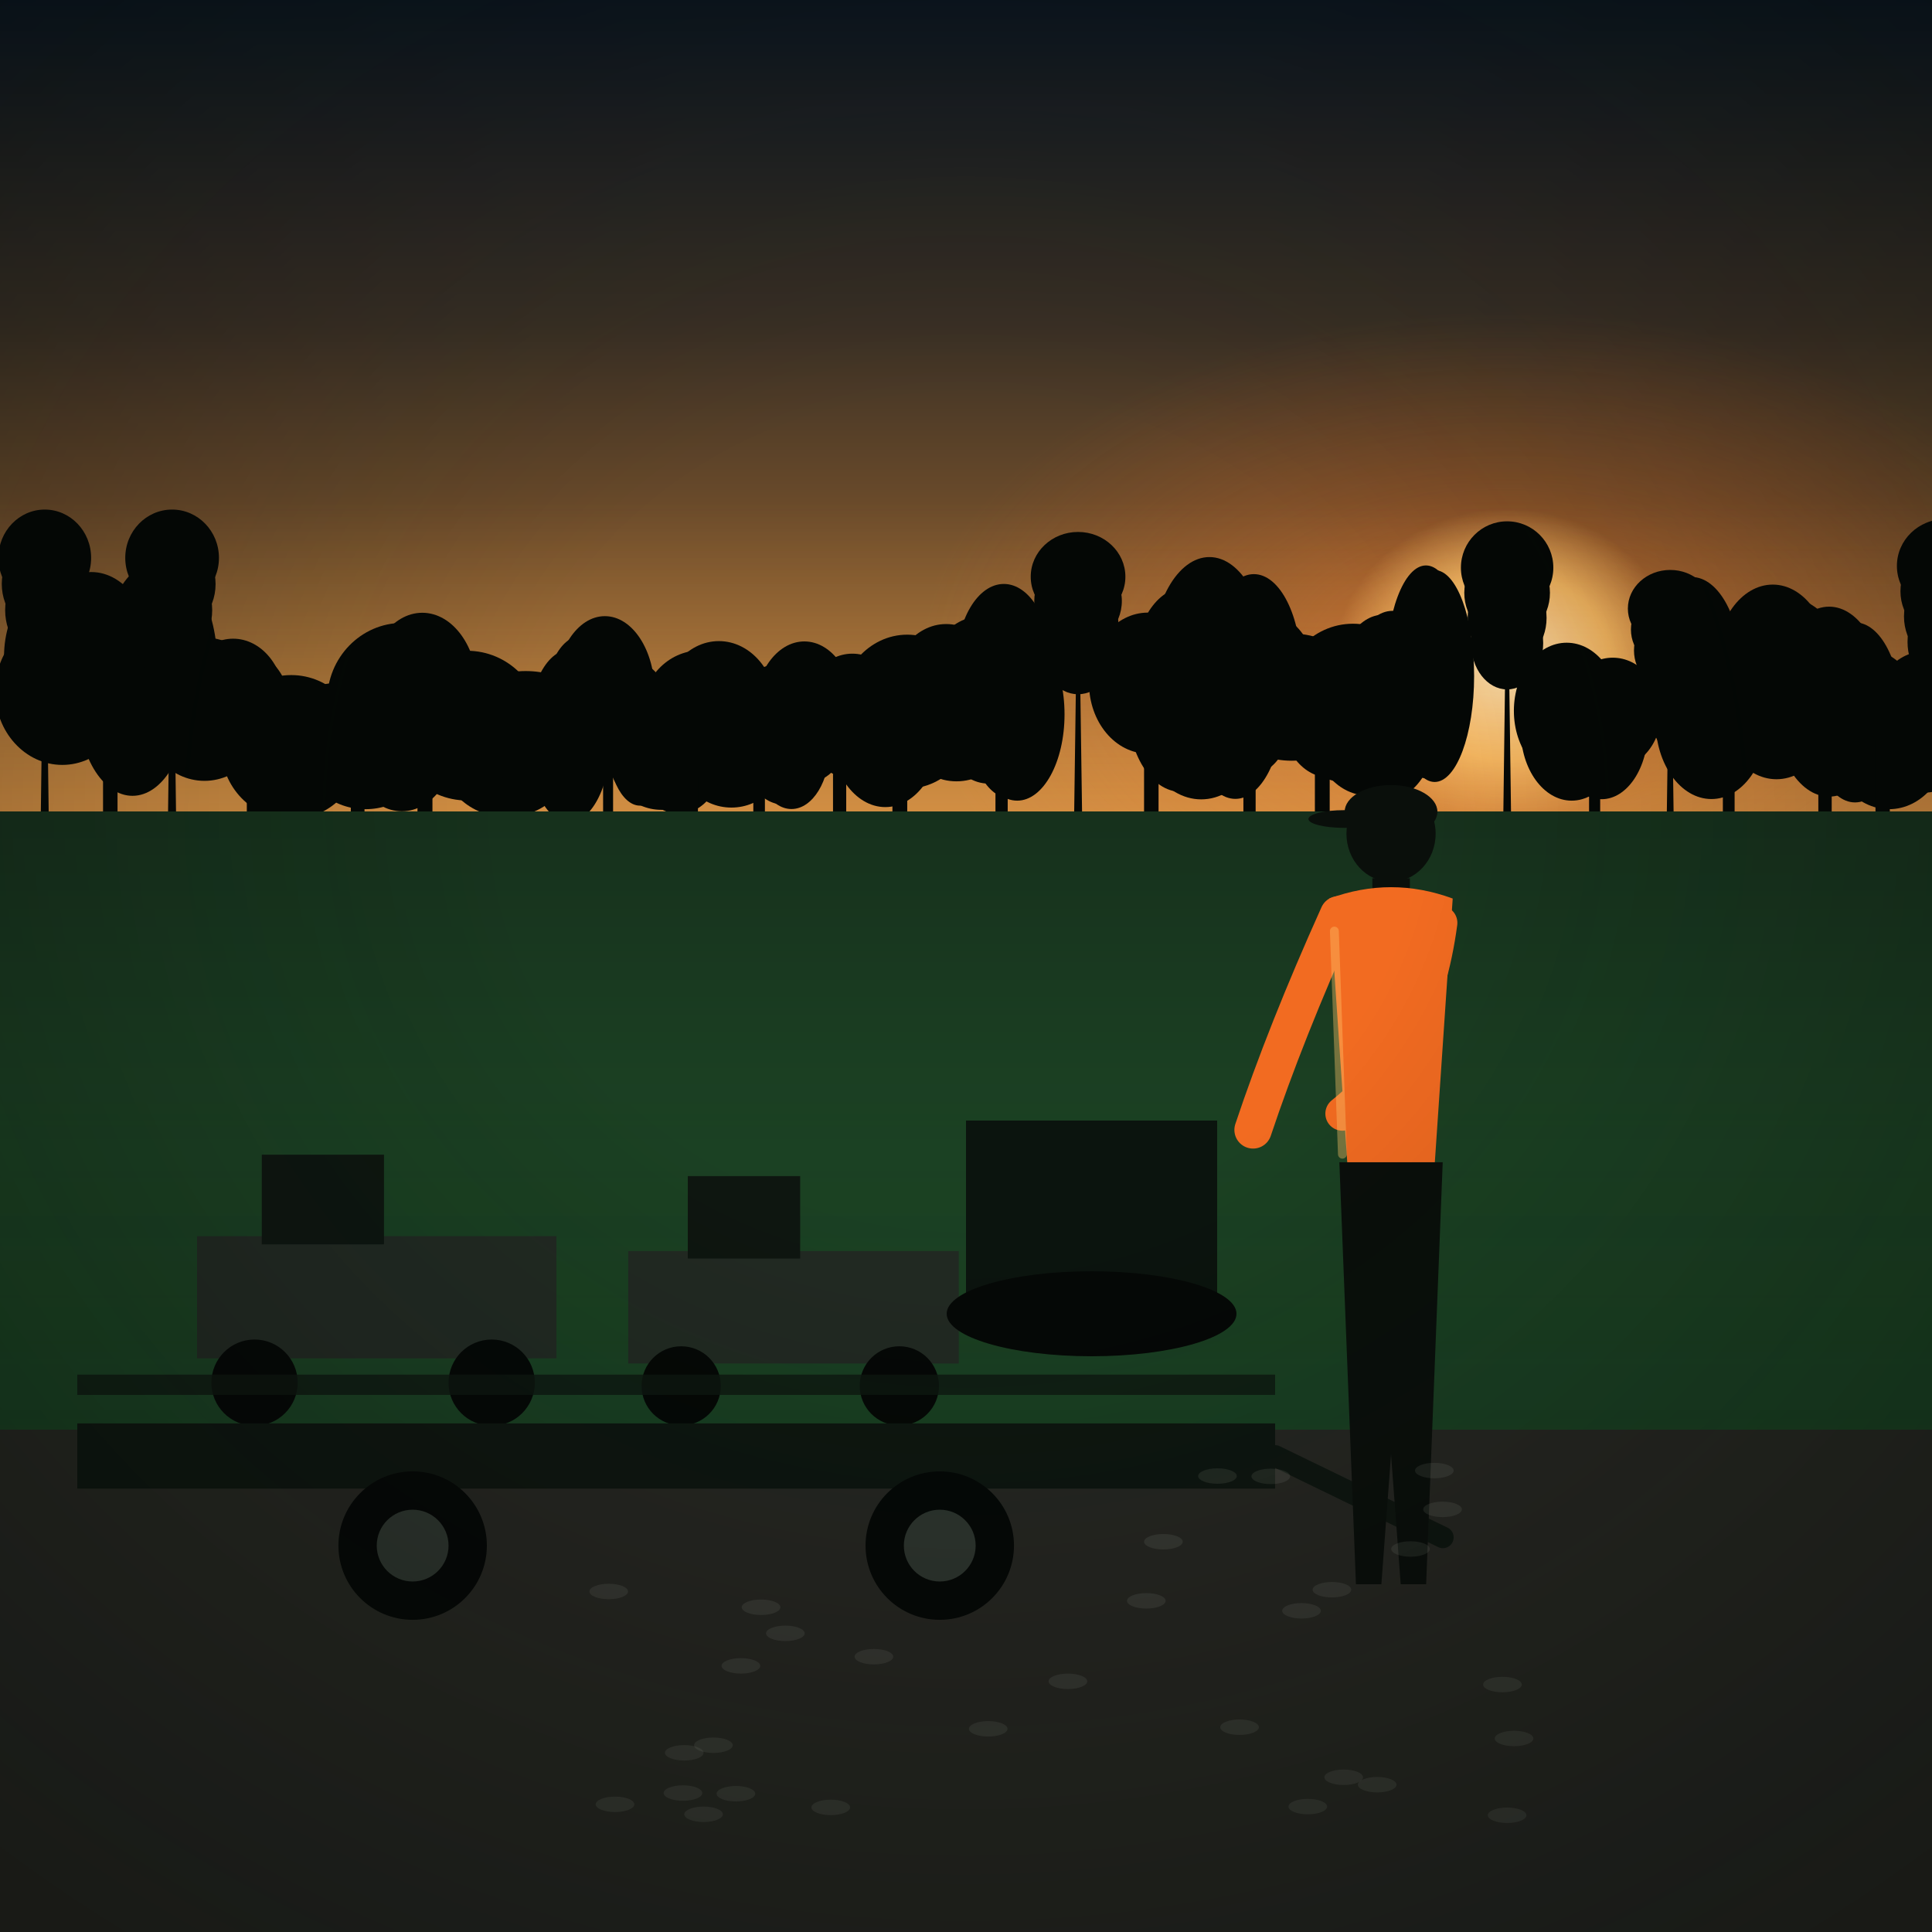
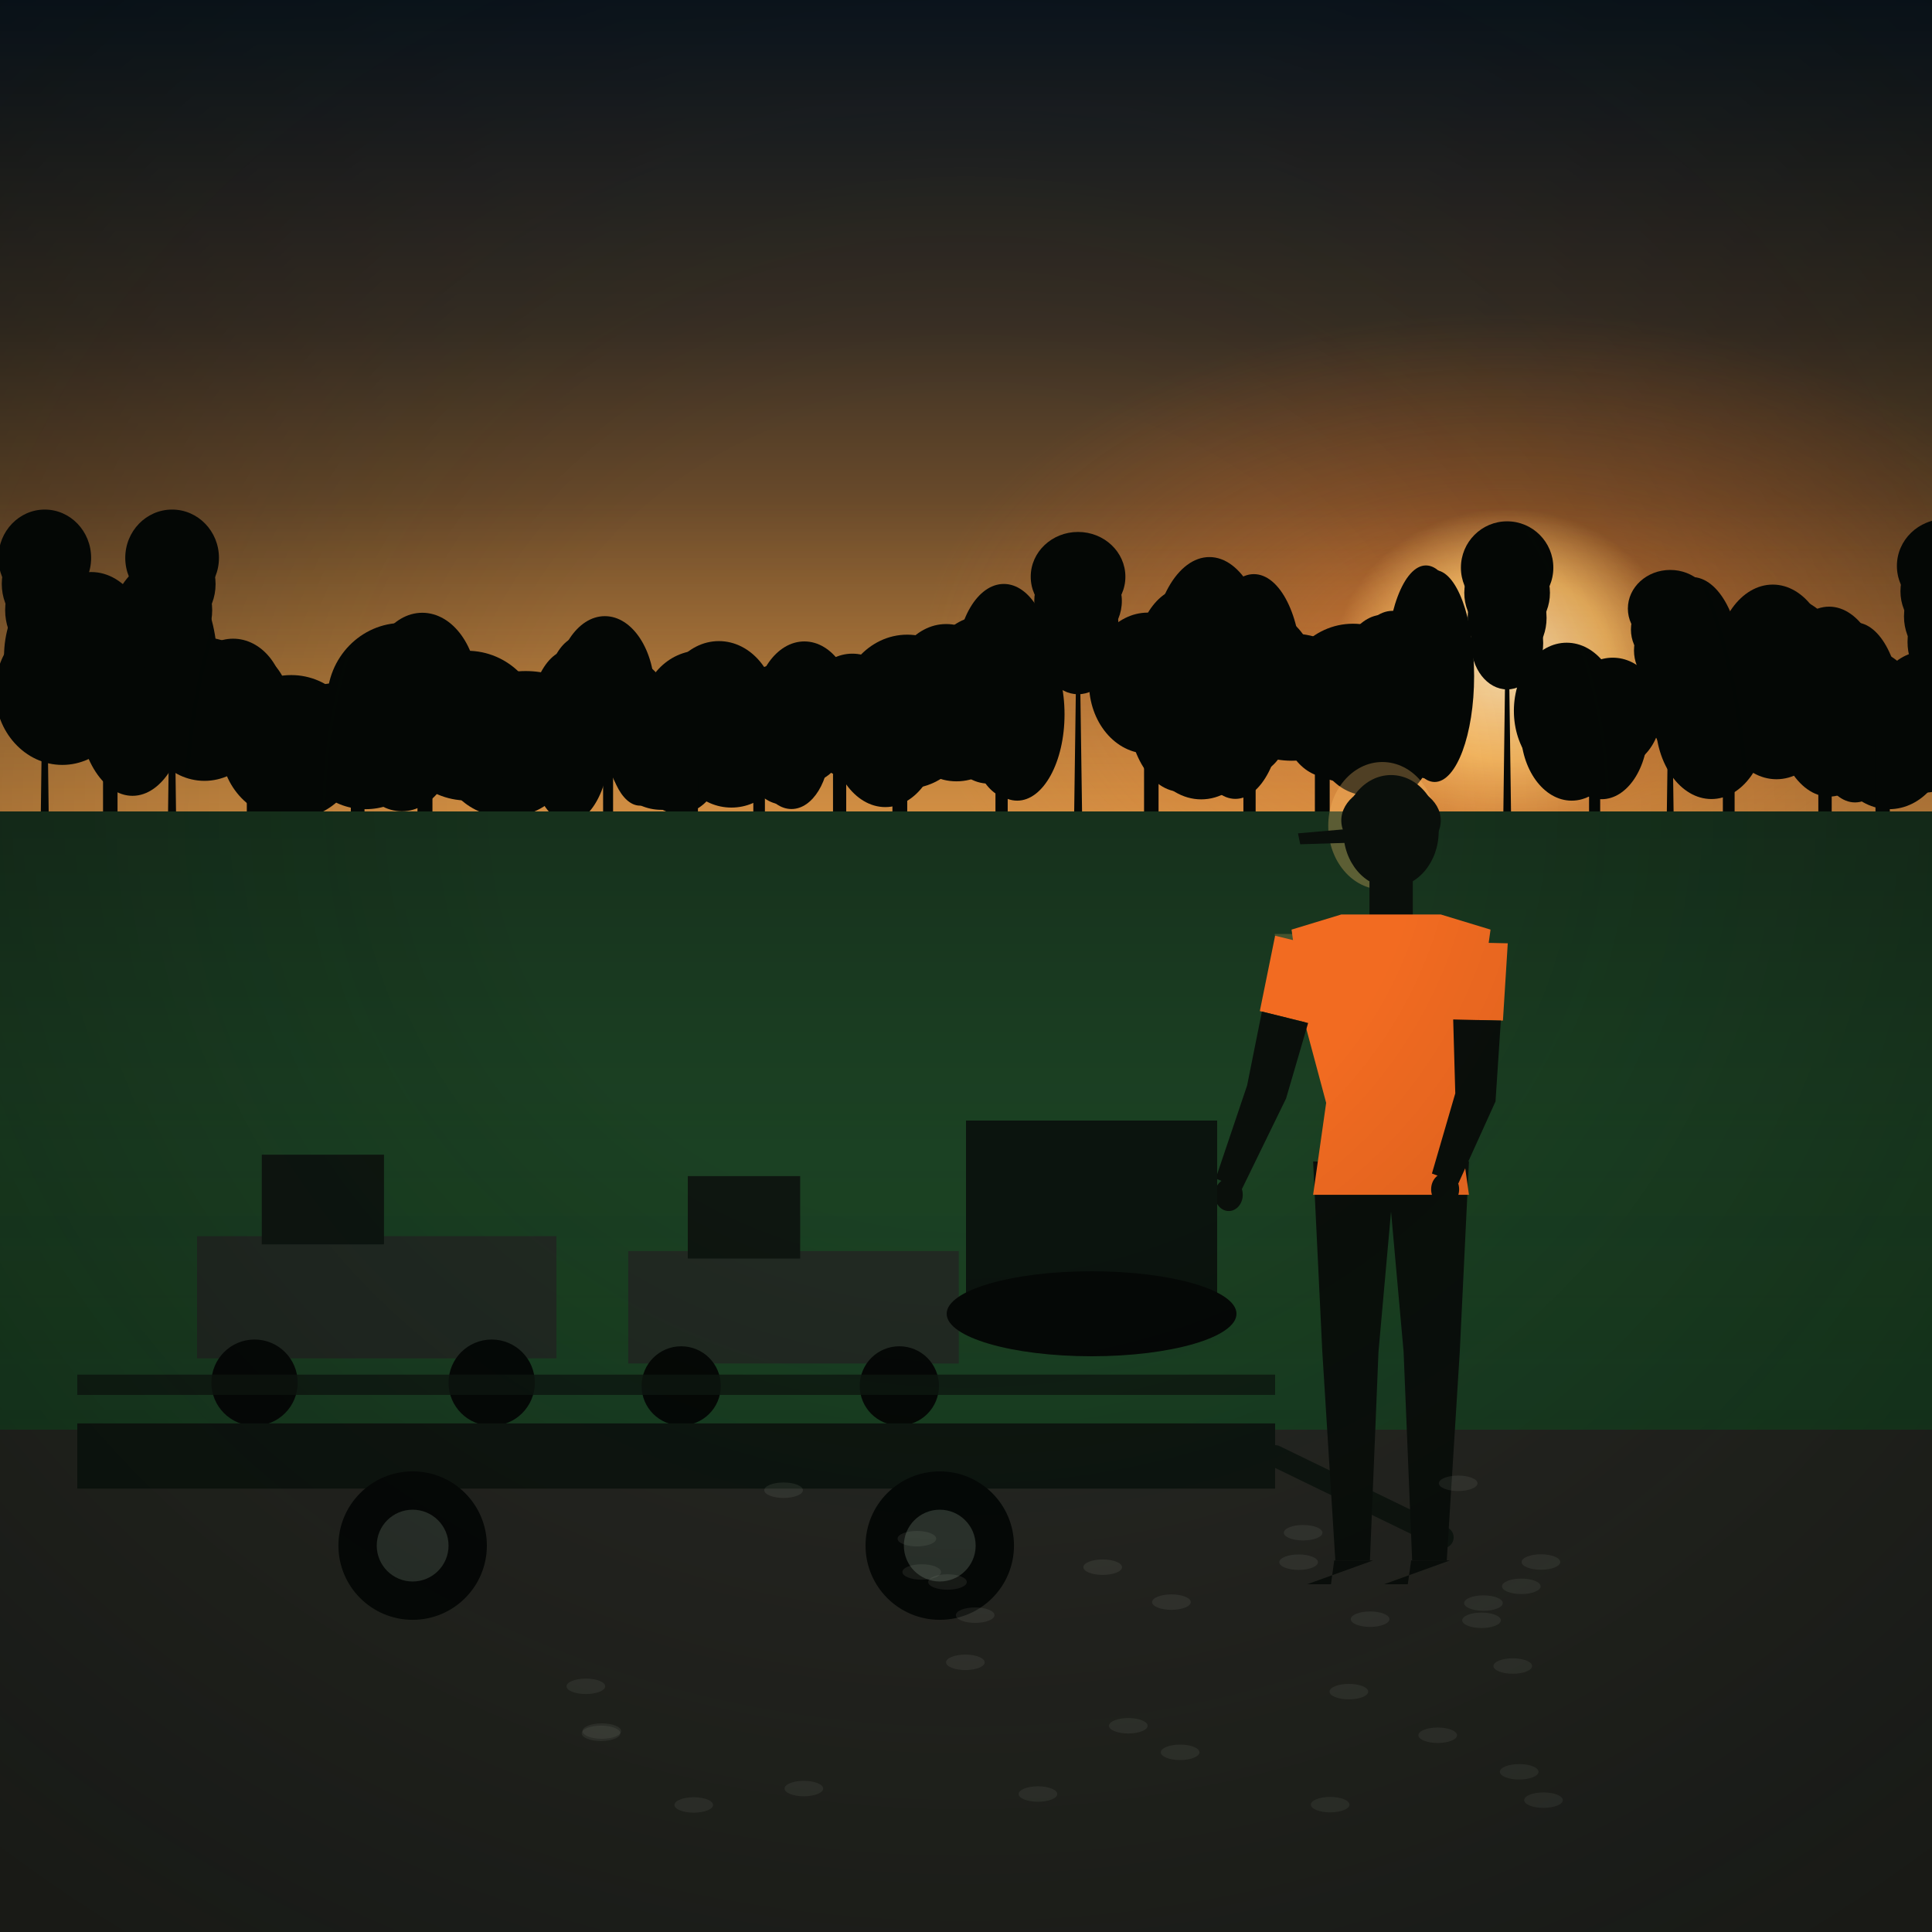
<svg xmlns="http://www.w3.org/2000/svg" width="1200" height="1200" viewBox="0 0 1200 1200" preserveAspectRatio="xMidYMid slice" role="img">
  <defs>
    <linearGradient id="crew-truck-load-l1" gradientUnits="userSpaceOnUse" x1="0" y1="0" x2="0" y2="504">
      <stop offset="0" stop-color="#0B1620" stop-opacity="1" />
      <stop offset="0.4" stop-color="#3A3025" stop-opacity="1" />
      <stop offset="0.7" stop-color="#7B542C" stop-opacity="1" />
      <stop offset="1" stop-color="#C07A34" stop-opacity="1" />
    </linearGradient>
    <radialGradient id="crew-truck-load-r2" gradientUnits="userSpaceOnUse" cx="936" cy="413.3" r="367.2" gradientTransform="translate(936 413.3) scale(1 0.6) translate(-936 -413.3)">
      <stop offset="0" stop-color="#F26B21" stop-opacity="0.5" />
      <stop offset="0.5" stop-color="#F26B21" stop-opacity="0.2" />
      <stop offset="1" stop-color="#F26B21" stop-opacity="0" />
    </radialGradient>
    <radialGradient id="crew-truck-load-r3" gradientUnits="userSpaceOnUse" cx="936" cy="413.3" r="108" gradientTransform="translate(936 413.3) scale(1 0.9) translate(-936 -413.3)">
      <stop offset="0" stop-color="#FFF0CE" stop-opacity="0.9" />
      <stop offset="0.6" stop-color="#FFC46A" stop-opacity="0.8" />
      <stop offset="1" stop-color="#FFC46A" stop-opacity="0" />
    </radialGradient>
    <linearGradient id="crew-truck-load-l4" gradientUnits="userSpaceOnUse" x1="0" y1="312" x2="0" y2="619.2">
      <stop offset="0" stop-color="#FFC46A" stop-opacity="0" />
      <stop offset="0.7" stop-color="#FFC46A" stop-opacity="0.3" />
      <stop offset="1" stop-color="#FFC46A" stop-opacity="0" />
    </linearGradient>
    <linearGradient id="crew-truck-load-l5" gradientUnits="userSpaceOnUse" x1="0" y1="504" x2="0" y2="1200">
      <stop offset="0" stop-color="#16301C" stop-opacity="1" />
      <stop offset="0.3" stop-color="#1C4324" stop-opacity="1" />
      <stop offset="1" stop-color="#20502A" stop-opacity="1" />
    </linearGradient>
    <linearGradient id="crew-truck-load-l6" gradientUnits="userSpaceOnUse" x1="0" y1="660" x2="0" y2="1200">
      <stop offset="0" stop-color="#040705" stop-opacity="0" />
      <stop offset="1" stop-color="#040705" stop-opacity="0.3" />
    </linearGradient>
    <radialGradient id="crew-truck-load-r7" gradientUnits="userSpaceOnUse" cx="600" cy="504" r="936" gradientTransform="translate(600 504) scale(1 0.9) translate(-600 -504)">
      <stop offset="0.3" stop-color="#040705" stop-opacity="0" />
      <stop offset="1" stop-color="#040705" stop-opacity="0.4" />
    </radialGradient>
  </defs>
  <rect x="0" y="0" width="1200" height="506" fill="url(#crew-truck-load-l1)" />
  <ellipse cx="936" cy="413.3" rx="367.2" ry="237.6" fill="url(#crew-truck-load-r2)" />
  <ellipse cx="936" cy="413.3" rx="108" ry="99.4" fill="url(#crew-truck-load-r3)" />
  <rect x="0" y="312" width="1200" height="307.2" fill="url(#crew-truck-load-l4)" />
  <rect x="-240" y="504" width="1680" height="47.6" fill="#040705" />
  <ellipse cx="-96.1" cy="410.6" rx="40.6" ry="59.1" fill="#040705" />
  <ellipse cx="-137.4" cy="413.5" rx="32.6" ry="51.7" fill="#040705" />
  <ellipse cx="-143.6" cy="439.9" rx="37.1" ry="51" fill="#040705" />
  <ellipse cx="-103.9" cy="436" rx="32.8" ry="57" fill="#040705" />
  <ellipse cx="-87.3" cy="426.4" rx="36" ry="45" fill="#040705" />
  <rect x="-124.1" y="448.3" width="8.1" height="62.7" fill="#040705" />
  <ellipse cx="-98.3" cy="446.8" rx="37.7" ry="49.2" fill="#040705" />
  <ellipse cx="-84.2" cy="419.5" rx="33.9" ry="50.5" fill="#040705" />
  <ellipse cx="-45.5" cy="422.6" rx="33" ry="56.6" fill="#040705" />
  <ellipse cx="-84.1" cy="441.4" rx="40.8" ry="45.2" fill="#040705" />
  <ellipse cx="-98.3" cy="445.8" rx="38.6" ry="45.6" fill="#040705" />
  <rect x="-69.8" y="451.8" width="8.2" height="58.7" fill="#040705" />
  <path d="M -33.8 540 L -30.9 357.6 L -28 540 Z" fill="#040705" />
  <ellipse cx="-30.9" cy="381.1" rx="28.7" ry="23.4" fill="#040705" />
  <ellipse cx="-30.9" cy="393.7" rx="26.6" ry="23.4" fill="#040705" />
  <ellipse cx="-30.9" cy="406.4" rx="24.5" ry="23.4" fill="#040705" />
  <ellipse cx="-30.9" cy="419.1" rx="22.4" ry="23.4" fill="#040705" />
  <path d="M 24.9 540 L 27.8 316.5 L 30.7 540 Z" fill="#040705" />
  <ellipse cx="27.8" cy="346.5" rx="28.8" ry="30" fill="#040705" />
  <ellipse cx="27.8" cy="362.7" rx="26.7" ry="30" fill="#040705" />
  <ellipse cx="27.8" cy="379" rx="24.6" ry="30" fill="#040705" />
  <ellipse cx="27.8" cy="395.2" rx="22.5" ry="30" fill="#040705" />
  <ellipse cx="44.1" cy="407.9" rx="41.6" ry="53.8" fill="#040705" />
  <ellipse cx="82.3" cy="437.2" rx="34" ry="57.1" fill="#040705" />
  <ellipse cx="38.7" cy="429.3" rx="41.7" ry="45.8" fill="#040705" />
  <ellipse cx="99" cy="413.7" rx="36.1" ry="65.5" fill="#040705" />
  <ellipse cx="56.7" cy="409.9" rx="38.7" ry="54.6" fill="#040705" />
  <rect x="64" y="445" width="9" height="66.4" fill="#040705" />
  <path d="M 103.9 540 L 106.9 316.5 L 109.8 540 Z" fill="#040705" />
  <ellipse cx="106.9" cy="346.5" rx="29.1" ry="30" fill="#040705" />
  <ellipse cx="106.9" cy="362.8" rx="27" ry="30" fill="#040705" />
  <ellipse cx="106.9" cy="379" rx="24.9" ry="30" fill="#040705" />
  <ellipse cx="106.9" cy="395.3" rx="22.7" ry="30" fill="#040705" />
  <ellipse cx="148.4" cy="438.8" rx="31.7" ry="35.9" fill="#040705" />
  <ellipse cx="180.9" cy="464.1" rx="43.6" ry="44.8" fill="#040705" />
  <ellipse cx="127" cy="440.5" rx="39.6" ry="44.5" fill="#040705" />
  <ellipse cx="144.8" cy="435.9" rx="32" ry="39.2" fill="#040705" />
  <ellipse cx="126.3" cy="435.5" rx="33.5" ry="31" fill="#040705" />
  <rect x="153.3" y="464" width="8.8" height="45.1" fill="#040705" />
  <ellipse cx="253" cy="460.1" rx="30.7" ry="23.8" fill="#040705" />
  <ellipse cx="226.6" cy="467.7" rx="33" ry="23.5" fill="#040705" />
  <ellipse cx="227" cy="472.5" rx="36.2" ry="30.1" fill="#040705" />
  <ellipse cx="208.4" cy="459.8" rx="34.7" ry="35.5" fill="#040705" />
  <ellipse cx="247.7" cy="469.7" rx="28.2" ry="28.2" fill="#040705" />
  <rect x="217.9" y="473" width="8.5" height="34.9" fill="#040705" />
  <ellipse cx="262.3" cy="428.4" rx="34.4" ry="47.8" fill="#040705" />
  <ellipse cx="249.6" cy="454.9" rx="34.8" ry="49" fill="#040705" />
  <ellipse cx="253.1" cy="446.8" rx="44.6" ry="44.3" fill="#040705" />
  <ellipse cx="290.1" cy="450.7" rx="46.2" ry="46.5" fill="#040705" />
  <ellipse cx="250" cy="435.1" rx="46.8" ry="48.2" fill="#040705" />
  <rect x="259.3" y="457.3" width="9.3" height="52.5" fill="#040705" />
  <ellipse cx="321.2" cy="466.1" rx="33.8" ry="29.5" fill="#040705" />
  <ellipse cx="314.8" cy="469.7" rx="40.8" ry="37.8" fill="#040705" />
  <ellipse cx="300.7" cy="455.2" rx="39.4" ry="30.7" fill="#040705" />
  <ellipse cx="289.7" cy="457.4" rx="43.9" ry="29.9" fill="#040705" />
  <ellipse cx="326.5" cy="448.4" rx="43.1" ry="31.6" fill="#040705" />
  <rect x="313.3" y="470.5" width="8.9" height="37.7" fill="#040705" />
  <ellipse cx="375.7" cy="429.8" rx="30.9" ry="47.1" fill="#040705" />
  <ellipse cx="360.7" cy="439.7" rx="22.8" ry="44.6" fill="#040705" />
  <ellipse cx="397.5" cy="456.4" rx="20.8" ry="44" fill="#040705" />
  <ellipse cx="381.1" cy="428.9" rx="21" ry="41.5" fill="#040705" />
  <ellipse cx="353.5" cy="457.2" rx="26.1" ry="53.5" fill="#040705" />
  <rect x="374.6" y="456.9" width="6.2" height="53" fill="#040705" />
  <ellipse cx="435" cy="443.3" rx="36.7" ry="39.3" fill="#040705" />
  <ellipse cx="410.8" cy="468.3" rx="33.2" ry="34.7" fill="#040705" />
  <ellipse cx="454.3" cy="467" rx="33.9" ry="34.6" fill="#040705" />
  <ellipse cx="433.3" cy="451.7" rx="33.8" ry="38.9" fill="#040705" />
  <ellipse cx="421.7" cy="467.5" rx="28.3" ry="38" fill="#040705" />
  <rect x="426.3" y="467.9" width="7.2" height="40.6" fill="#040705" />
  <ellipse cx="499.6" cy="442.6" rx="31.2" ry="44.2" fill="#040705" />
  <ellipse cx="484.2" cy="452" rx="30.5" ry="39.7" fill="#040705" />
  <ellipse cx="491.6" cy="463.6" rx="23.8" ry="38.9" fill="#040705" />
  <ellipse cx="446.5" cy="441.7" rx="36.2" ry="43.5" fill="#040705" />
  <ellipse cx="486.5" cy="462.2" rx="26.3" ry="37.5" fill="#040705" />
  <rect x="467.9" y="463.3" width="7.2" height="45.8" fill="#040705" />
  <ellipse cx="532" cy="446.6" rx="34.7" ry="37.5" fill="#040705" />
  <ellipse cx="508.6" cy="446.8" rx="33.3" ry="33.7" fill="#040705" />
  <ellipse cx="500.2" cy="444.9" rx="32.1" ry="38.3" fill="#040705" />
  <ellipse cx="531.2" cy="447.2" rx="31.5" ry="27.8" fill="#040705" />
  <ellipse cx="540.1" cy="450.4" rx="32.3" ry="39.4" fill="#040705" />
  <rect x="517.4" y="467" width="8.2" height="41.6" fill="#040705" />
  <ellipse cx="529.4" cy="444.1" rx="31.3" ry="38.1" fill="#040705" />
  <ellipse cx="549.9" cy="453.1" rx="34.4" ry="48.2" fill="#040705" />
  <ellipse cx="563.5" cy="442" rx="42.8" ry="47.8" fill="#040705" />
  <ellipse cx="594.1" cy="437.9" rx="39.7" ry="47.4" fill="#040705" />
  <ellipse cx="587.7" cy="433.1" rx="35.9" ry="45.5" fill="#040705" />
  <rect x="554.3" y="459.4" width="9.2" height="50.1" fill="#040705" />
  <ellipse cx="623.5" cy="412.7" rx="29.5" ry="50" fill="#040705" />
  <ellipse cx="613.9" cy="436.3" rx="33.4" ry="50.4" fill="#040705" />
  <ellipse cx="610.1" cy="430" rx="37" ry="47.4" fill="#040705" />
  <ellipse cx="631.8" cy="443.7" rx="29.4" ry="53.6" fill="#040705" />
  <ellipse cx="626.5" cy="440.7" rx="26.4" ry="54.8" fill="#040705" />
  <rect x="618.3" y="448.7" width="7.6" height="62.2" fill="#040705" />
  <path d="M 666.7 540 L 669.6 330.5 L 672.6 540 Z" fill="#040705" />
  <ellipse cx="669.6" cy="358.2" rx="29.4" ry="27.8" fill="#040705" />
  <ellipse cx="669.6" cy="373.3" rx="27.2" ry="27.8" fill="#040705" />
  <ellipse cx="669.6" cy="388.3" rx="25.1" ry="27.8" fill="#040705" />
  <ellipse cx="669.6" cy="403.4" rx="22.9" ry="27.8" fill="#040705" />
  <ellipse cx="736.4" cy="414.8" rx="32.1" ry="50" fill="#040705" />
  <ellipse cx="733.4" cy="439" rx="33" ry="52.8" fill="#040705" />
  <ellipse cx="751.2" cy="409.3" rx="35.8" ry="63.3" fill="#040705" />
  <ellipse cx="746.1" cy="437.4" rx="42" ry="59.1" fill="#040705" />
  <ellipse cx="713" cy="424.3" rx="36.6" ry="43.8" fill="#040705" />
  <rect x="710.6" y="448.6" width="9" height="62.3" fill="#040705" />
  <ellipse cx="780.3" cy="426.6" rx="25.5" ry="53.2" fill="#040705" />
  <ellipse cx="778.8" cy="415.2" rx="29.4" ry="58.6" fill="#040705" />
  <ellipse cx="787.3" cy="424" rx="30.8" ry="42.9" fill="#040705" />
  <ellipse cx="767.3" cy="439.6" rx="29.2" ry="56.6" fill="#040705" />
  <ellipse cx="764.4" cy="419.8" rx="28.9" ry="52.3" fill="#040705" />
  <rect x="772.3" y="447.9" width="7.6" height="63.1" fill="#040705" />
  <ellipse cx="834.3" cy="441.2" rx="34" ry="44.5" fill="#040705" />
  <ellipse cx="825.2" cy="441.1" rx="30.3" ry="41.7" fill="#040705" />
  <ellipse cx="840.4" cy="436.8" rx="45.9" ry="49.4" fill="#040705" />
  <ellipse cx="802.2" cy="433" rx="45.9" ry="39.5" fill="#040705" />
  <ellipse cx="850.1" cy="456.6" rx="33.7" ry="37.6" fill="#040705" />
  <rect x="816.7" y="458.4" width="9.2" height="51.3" fill="#040705" />
  <ellipse cx="859.6" cy="437.7" rx="31.7" ry="48.7" fill="#040705" />
  <ellipse cx="891.1" cy="419.9" rx="24.5" ry="65.8" fill="#040705" />
  <ellipse cx="864.9" cy="437.4" rx="30.1" ry="58" fill="#040705" />
  <ellipse cx="859.2" cy="425.9" rx="28.8" ry="44.1" fill="#040705" />
  <ellipse cx="885.7" cy="417.3" rx="24.9" ry="66.1" fill="#040705" />
  <rect x="871.5" y="445.4" width="6.2" height="65.9" fill="#040705" />
  <path d="M 933.3 540 L 936.1 323.7 L 939 540 Z" fill="#040705" />
  <ellipse cx="936.1" cy="352.6" rx="28.7" ry="28.8" fill="#040705" />
  <ellipse cx="936.1" cy="368.2" rx="26.6" ry="28.8" fill="#040705" />
  <ellipse cx="936.1" cy="383.8" rx="24.5" ry="28.8" fill="#040705" />
  <ellipse cx="936.1" cy="399.4" rx="22.4" ry="28.8" fill="#040705" />
  <ellipse cx="976.2" cy="453.7" rx="31.6" ry="43.6" fill="#040705" />
  <ellipse cx="1001.7" cy="443" rx="30" ry="34.5" fill="#040705" />
  <ellipse cx="973.1" cy="441.5" rx="32.8" ry="42.3" fill="#040705" />
  <ellipse cx="988.1" cy="449.7" rx="29.2" ry="32.4" fill="#040705" />
  <ellipse cx="994.8" cy="453" rx="28.8" ry="43.4" fill="#040705" />
  <rect x="987" y="463.8" width="6.9" height="45.3" fill="#040705" />
  <path d="M 1034.8 540 L 1037.4 354 L 1040 540 Z" fill="#040705" />
  <ellipse cx="1037.4" cy="378" rx="26.3" ry="24" fill="#040705" />
  <ellipse cx="1037.4" cy="391" rx="24.4" ry="24" fill="#040705" />
  <ellipse cx="1037.4" cy="404" rx="22.5" ry="24" fill="#040705" />
  <ellipse cx="1037.4" cy="417" rx="20.5" ry="24" fill="#040705" />
  <ellipse cx="1076.1" cy="425" rx="31.3" ry="44.1" fill="#040705" />
  <ellipse cx="1063" cy="447.9" rx="34.7" ry="48.4" fill="#040705" />
  <ellipse cx="1059.5" cy="423.5" rx="24.8" ry="51.7" fill="#040705" />
  <ellipse cx="1101.1" cy="412.5" rx="35.5" ry="49.4" fill="#040705" />
  <ellipse cx="1050.8" cy="417.2" rx="30.9" ry="58.8" fill="#040705" />
  <rect x="1070.1" y="450.4" width="7.3" height="60.3" fill="#040705" />
  <ellipse cx="1136.1" cy="435.8" rx="34.9" ry="59" fill="#040705" />
  <ellipse cx="1103.2" cy="412.5" rx="42.4" ry="43.1" fill="#040705" />
  <ellipse cx="1103.4" cy="434.3" rx="36.9" ry="49.7" fill="#040705" />
  <ellipse cx="1133.4" cy="437" rx="35.7" ry="46.2" fill="#040705" />
  <ellipse cx="1152.2" cy="442.5" rx="28.7" ry="55.9" fill="#040705" />
  <rect x="1129.4" y="448.2" width="8.3" height="62.8" fill="#040705" />
  <ellipse cx="1173.3" cy="459.1" rx="37" ry="43.5" fill="#040705" />
  <ellipse cx="1134.2" cy="432.9" rx="42.9" ry="49.5" fill="#040705" />
  <ellipse cx="1195.5" cy="448.4" rx="34.4" ry="43.9" fill="#040705" />
  <ellipse cx="1149.5" cy="437.1" rx="42.4" ry="36.4" fill="#040705" />
  <ellipse cx="1137.4" cy="445.9" rx="38" ry="43.6" fill="#040705" />
  <rect x="1164.9" y="459.8" width="8.9" height="49.8" fill="#040705" />
  <path d="M 1205.2 540 L 1208.2 322.4 L 1211.2 540 Z" fill="#040705" />
  <ellipse cx="1208.2" cy="351.5" rx="30" ry="29.1" fill="#040705" />
  <ellipse cx="1208.2" cy="367.2" rx="27.8" ry="29.1" fill="#040705" />
  <ellipse cx="1208.2" cy="382.9" rx="25.6" ry="29.1" fill="#040705" />
  <ellipse cx="1208.2" cy="398.7" rx="23.4" ry="29.1" fill="#040705" />
  <ellipse cx="1259.5" cy="432.7" rx="18.9" ry="40.8" fill="#040705" />
  <ellipse cx="1249.6" cy="433.5" rx="18.9" ry="57.8" fill="#040705" />
  <ellipse cx="1235.4" cy="449" rx="22.2" ry="46.7" fill="#040705" />
  <ellipse cx="1262.9" cy="442" rx="24.8" ry="56.8" fill="#040705" />
  <ellipse cx="1244.8" cy="442" rx="23.5" ry="60.3" fill="#040705" />
  <rect x="1242.8" y="451.3" width="5.7" height="59.3" fill="#040705" />
  <path d="M 1283.6 540 L 1285.7 317.4 L 1287.9 540 Z" fill="#040705" />
  <ellipse cx="1285.7" cy="347.2" rx="21.4" ry="29.9" fill="#040705" />
  <ellipse cx="1285.7" cy="363.4" rx="19.8" ry="29.9" fill="#040705" />
  <ellipse cx="1285.7" cy="379.6" rx="18.3" ry="29.9" fill="#040705" />
  <ellipse cx="1285.7" cy="395.8" rx="16.7" ry="29.9" fill="#040705" />
  <ellipse cx="1303.6" cy="451.4" rx="33.4" ry="30.6" fill="#040705" />
  <ellipse cx="1340.1" cy="451.6" rx="36.9" ry="36.3" fill="#040705" />
  <ellipse cx="1308.2" cy="465.9" rx="36.7" ry="32.5" fill="#040705" />
  <ellipse cx="1292.3" cy="463.9" rx="32.9" ry="32.1" fill="#040705" />
  <ellipse cx="1306.2" cy="456.5" rx="32.9" ry="35" fill="#040705" />
  <rect x="1315.6" y="471.6" width="8.6" height="36.4" fill="#040705" />
  <rect x="0" y="504" width="1200" height="698" fill="url(#crew-truck-load-l5)" />
  <rect x="0" y="660" width="1200" height="540" fill="url(#crew-truck-load-l6)" />
  <rect x="0" y="888" width="1200" height="312" fill="#262722" />
  <rect x="122.4" y="767.8" width="223.2" height="75.9" fill="#222A23" />
  <rect x="162.6" y="717.2" width="75.9" height="55.7" fill="#0E1610" />
  <ellipse cx="158.1" cy="858.8" rx="26.8" ry="26.8" fill="#050806" />
  <ellipse cx="305.4" cy="858.8" rx="26.8" ry="26.8" fill="#050806" />
  <rect x="390.2" y="777.1" width="205.3" height="69.8" fill="#222A23" />
  <rect x="427.2" y="730.5" width="69.8" height="51.2" fill="#0E1610" />
  <ellipse cx="423.1" cy="860.8" rx="24.6" ry="24.6" fill="#050806" />
  <ellipse cx="558.6" cy="860.8" rx="24.6" ry="24.6" fill="#050806" />
  <rect x="48" y="884.1" width="744" height="40.5" fill="#0E1610" />
  <rect x="48" y="853.8" width="744" height="12.6" fill="#0E1610" opacity="0.8" />
  <path d="M 792 904.3 L 896.2 954.9" fill="none" stroke="#0E1610" stroke-width="13.4" stroke-linecap="round" stroke-linejoin="round" />
  <ellipse cx="256.3" cy="960" rx="46.1" ry="46.1" fill="#050806" />
  <ellipse cx="256.3" cy="960" rx="22.3" ry="22.3" fill="#2E362F" />
  <ellipse cx="583.7" cy="960" rx="46.1" ry="46.1" fill="#050806" />
  <ellipse cx="583.7" cy="960" rx="22.3" ry="22.3" fill="#2E362F" />
-   <path d="M 831.9 721.9 L 896.1 721.9 L 885.8 984 L 870 984 L 864 903.4 L 858 984 L 842.2 984 Z" fill="#0A0F0B" />
-   <rect x="852.4" y="545.5" width="23.3" height="20.2" fill="#0A0F0B" />
-   <ellipse cx="864" cy="517.8" rx="27.7" ry="29.9" fill="#0A0F0B" />
-   <ellipse cx="864" cy="504.2" rx="28.8" ry="16.6" fill="#0A0F0B" />
-   <ellipse cx="834.9" cy="508.7" rx="22.2" ry="5.5" fill="#0A0F0B" />
-   <path d="M 825.7 558.1 Q 864 544 902.3 558.1 L 891.2 721.9 L 836.8 721.9 Z" fill="#F26B21" />
-   <path d="M 831.4 568.2 Q 798.5 641.3 778.3 701.8" fill="none" stroke="#F26B21" stroke-width="23.2" stroke-linecap="round" stroke-linejoin="round" />
-   <path d="M 894.6 573.2 Q 884.2 651.4 833.8 691.7" fill="none" stroke="#F26B21" stroke-width="21.2" stroke-linecap="round" stroke-linejoin="round" />
-   <path d="M 828.8 578.3 L 833.8 716.9" fill="none" stroke="#FFC46A" stroke-width="5.5" stroke-linecap="round" stroke-linejoin="round" opacity="0.4" />
+   <polygon points="815.6,721.4 821.3,839.4 829.4,969.3 850.9,969.1 856.2,839.6 866.7,722.4" fill="#0A0F0B" />
+   <polygon points="828.7,969.2 852.9,969.2 811.9,984 826.7,984" fill="#0A0F0B" />
+   <polygon points="861.3,722.4 871.8,839.6 877.1,969.1 898.6,969.3 906.7,839.4 912.4,721.4" fill="#0A0F0B" />
+   <polygon points="876.5,969.2 900.6,969.2 859.7,984 874.4,984" fill="#0A0F0B" />
+   <ellipse cx="858.6" cy="512.9" rx="33.6" ry="39.6" fill="#FFC46A" opacity="0.3" />
+   <rect x="850.6" y="540.5" width="26.9" height="33.6" fill="#0A0F0B" />
+   <ellipse cx="864" cy="516.3" rx="29.6" ry="34.9" fill="#0A0F0B" />
+   <ellipse cx="864" cy="509.6" rx="30.9" ry="22.8" fill="#0A0F0B" />
+   <polygon points="851.9,513.6 806.2,517.6 807.6,524.4 851.9,523" fill="#0A0F0B" />
+   <polygon points="791.7,580.1 922.8,580.1 914.3,634.6 800.3,634.6" fill="#FFC46A" opacity="0.2" />
+   <polygon points="802.2,577.4 833.1,568 894.9,568 925.8,577.4 917.8,634.6 904.3,685 912.4,742.1 815.6,742.1 823.7,685 810.2,634.6" fill="#F26B21" />
+   <polygon points="792,581.2 782.5,628 813.8,635.7 827.2,589.8" fill="#F26B21" />
+   <polygon points="783.8,628.3 774.6,674.2 755.1,732 771.3,738.7 798.8,682.3 812.5,635.4" fill="#0A0F0B" />
+   <ellipse cx="763.2" cy="742.1" rx="8.7" ry="10.1" fill="#0A0F0B" />
+   <polygon points="900.3,585.1 901.3,633.2 933.5,633.9 936.5,585.9" fill="#F26B21" />
+   <polygon points="902.6,633.2 903.9,679.1 889.4,728.9 905.8,735.1 928.9,684.1 932.2,633.9" fill="#0A0F0B" />
+   <ellipse cx="897.6" cy="738.7" rx="8.7" ry="10.1" fill="#0A0F0B" />
  <rect x="600" y="696" width="156" height="120" fill="#0B140E" />
  <ellipse cx="678" cy="816" rx="90" ry="26.4" fill="#050806" />
-   <ellipse cx="613.8" cy="1073.8" rx="12" ry="4.8" fill="#D8DCCF" opacity="0.1" />
-   <ellipse cx="487.8" cy="1014.5" rx="12" ry="4.8" fill="#D8DCCF" opacity="0.1" />
-   <ellipse cx="457.1" cy="1114.1" rx="12" ry="4.8" fill="#D8DCCF" opacity="0.1" />
-   <ellipse cx="712" cy="994.3" rx="12" ry="4.8" fill="#D8DCCF" opacity="0.1" />
-   <ellipse cx="876.1" cy="962.1" rx="12" ry="4.8" fill="#D8DCCF" opacity="0.1" />
-   <ellipse cx="936.1" cy="1127.5" rx="12" ry="4.8" fill="#D8DCCF" opacity="0.1" />
-   <ellipse cx="789.3" cy="917" rx="12" ry="4.8" fill="#D8DCCF" opacity="0.1" />
-   <ellipse cx="812.3" cy="1122.1" rx="12" ry="4.8" fill="#D8DCCF" opacity="0.1" />
-   <ellipse cx="542.8" cy="1029" rx="12" ry="4.8" fill="#D8DCCF" opacity="0.1" />
-   <ellipse cx="890.9" cy="913.4" rx="12" ry="4.8" fill="#D8DCCF" opacity="0.1" />
-   <ellipse cx="424.2" cy="1113.7" rx="12" ry="4.8" fill="#D8DCCF" opacity="0.1" />
-   <ellipse cx="425" cy="1088.7" rx="12" ry="4.8" fill="#D8DCCF" opacity="0.1" />
-   <ellipse cx="808.4" cy="1000.5" rx="12" ry="4.8" fill="#D8DCCF" opacity="0.1" />
-   <ellipse cx="443.1" cy="1084" rx="12" ry="4.8" fill="#D8DCCF" opacity="0.1" />
-   <ellipse cx="834.6" cy="1103.9" rx="12" ry="4.8" fill="#D8DCCF" opacity="0.1" />
-   <ellipse cx="769.9" cy="1072.8" rx="12" ry="4.8" fill="#D8DCCF" opacity="0.1" />
-   <ellipse cx="663.3" cy="1044.3" rx="12" ry="4.8" fill="#D8DCCF" opacity="0.1" />
-   <ellipse cx="460.2" cy="1034.7" rx="12" ry="4.8" fill="#D8DCCF" opacity="0.1" />
-   <ellipse cx="722.6" cy="957.6" rx="12" ry="4.8" fill="#D8DCCF" opacity="0.1" />
-   <ellipse cx="382" cy="1120.7" rx="12" ry="4.8" fill="#D8DCCF" opacity="0.1" />
-   <ellipse cx="940.4" cy="1079.8" rx="12" ry="4.8" fill="#D8DCCF" opacity="0.1" />
-   <ellipse cx="827.3" cy="987.4" rx="12" ry="4.8" fill="#D8DCCF" opacity="0.1" />
-   <ellipse cx="855.4" cy="1108.5" rx="12" ry="4.8" fill="#D8DCCF" opacity="0.1" />
-   <ellipse cx="933.2" cy="1046.3" rx="12" ry="4.8" fill="#D8DCCF" opacity="0.1" />
-   <ellipse cx="756.2" cy="916.8" rx="12" ry="4.8" fill="#D8DCCF" opacity="0.1" />
-   <ellipse cx="378.1" cy="988.5" rx="12" ry="4.8" fill="#D8DCCF" opacity="0.1" />
-   <ellipse cx="896" cy="937.5" rx="12" ry="4.8" fill="#D8DCCF" opacity="0.1" />
-   <ellipse cx="437" cy="1126.9" rx="12" ry="4.8" fill="#D8DCCF" opacity="0.1" />
-   <ellipse cx="516" cy="1122.6" rx="12" ry="4.8" fill="#D8DCCF" opacity="0.1" />
-   <ellipse cx="472.7" cy="998.3" rx="12" ry="4.8" fill="#D8DCCF" opacity="0.1" />
+   <ellipse cx="809.4" cy="952" rx="12" ry="4.8" fill="#D8DCCF" opacity="0.1" />
+   <ellipse cx="644.7" cy="1114.3" rx="12" ry="4.8" fill="#D8DCCF" opacity="0.1" />
+   <ellipse cx="921.4" cy="995.7" rx="12" ry="4.8" fill="#D8DCCF" opacity="0.1" />
+   <ellipse cx="588.5" cy="982.6" rx="12" ry="4.8" fill="#D8DCCF" opacity="0.1" />
+   <ellipse cx="499.3" cy="1110.9" rx="12" ry="4.8" fill="#D8DCCF" opacity="0.1" />
+   <ellipse cx="958.7" cy="1118.1" rx="12" ry="4.8" fill="#D8DCCF" opacity="0.1" />
+   <ellipse cx="373.8" cy="1075.2" rx="12" ry="4.8" fill="#D8DCCF" opacity="0.1" />
+   <ellipse cx="943.6" cy="1100.5" rx="12" ry="4.8" fill="#D8DCCF" opacity="0.1" />
+   <ellipse cx="684.9" cy="973.4" rx="12" ry="4.8" fill="#D8DCCF" opacity="0.1" />
+   <ellipse cx="363.9" cy="1047.4" rx="12" ry="4.8" fill="#D8DCCF" opacity="0.1" />
+   <ellipse cx="920.2" cy="1006.4" rx="12" ry="4.8" fill="#D8DCCF" opacity="0.1" />
+   <ellipse cx="851" cy="1005.7" rx="12" ry="4.8" fill="#D8DCCF" opacity="0.1" />
+   <ellipse cx="605.7" cy="1003.2" rx="12" ry="4.8" fill="#D8DCCF" opacity="0.1" />
+   <ellipse cx="837.8" cy="1050.7" rx="12" ry="4.8" fill="#D8DCCF" opacity="0.1" />
+   <ellipse cx="893" cy="1077.8" rx="12" ry="4.8" fill="#D8DCCF" opacity="0.1" />
+   <ellipse cx="806.6" cy="970.3" rx="12" ry="4.8" fill="#D8DCCF" opacity="0.1" />
+   <ellipse cx="727.6" cy="995.1" rx="12" ry="4.8" fill="#D8DCCF" opacity="0.1" />
+   <ellipse cx="700.8" cy="1071.9" rx="12" ry="4.8" fill="#D8DCCF" opacity="0.1" />
+   <ellipse cx="486.7" cy="925.6" rx="12" ry="4.8" fill="#D8DCCF" opacity="0.1" />
+   <ellipse cx="939.6" cy="1034.8" rx="12" ry="4.8" fill="#D8DCCF" opacity="0.1" />
+   <ellipse cx="826.2" cy="1120.9" rx="12" ry="4.8" fill="#D8DCCF" opacity="0.1" />
+   <ellipse cx="569.5" cy="955.7" rx="12" ry="4.8" fill="#D8DCCF" opacity="0.1" />
+   <ellipse cx="905.7" cy="921.3" rx="12" ry="4.8" fill="#D8DCCF" opacity="0.1" />
+   <ellipse cx="733" cy="1088.4" rx="12" ry="4.8" fill="#D8DCCF" opacity="0.1" />
+   <ellipse cx="373.3" cy="1076.6" rx="12" ry="4.8" fill="#D8DCCF" opacity="0.1" />
+   <ellipse cx="572.5" cy="976.4" rx="12" ry="4.8" fill="#D8DCCF" opacity="0.1" />
+   <ellipse cx="430.9" cy="1121.1" rx="12" ry="4.8" fill="#D8DCCF" opacity="0.1" />
+   <ellipse cx="957.1" cy="970.2" rx="12" ry="4.8" fill="#D8DCCF" opacity="0.1" />
+   <ellipse cx="944.9" cy="985.3" rx="12" ry="4.8" fill="#D8DCCF" opacity="0.1" />
+   <ellipse cx="599.6" cy="1032.5" rx="12" ry="4.8" fill="#D8DCCF" opacity="0.1" />
  <rect x="0" y="0" width="1200" height="1200" fill="url(#crew-truck-load-r7)" />
</svg>
